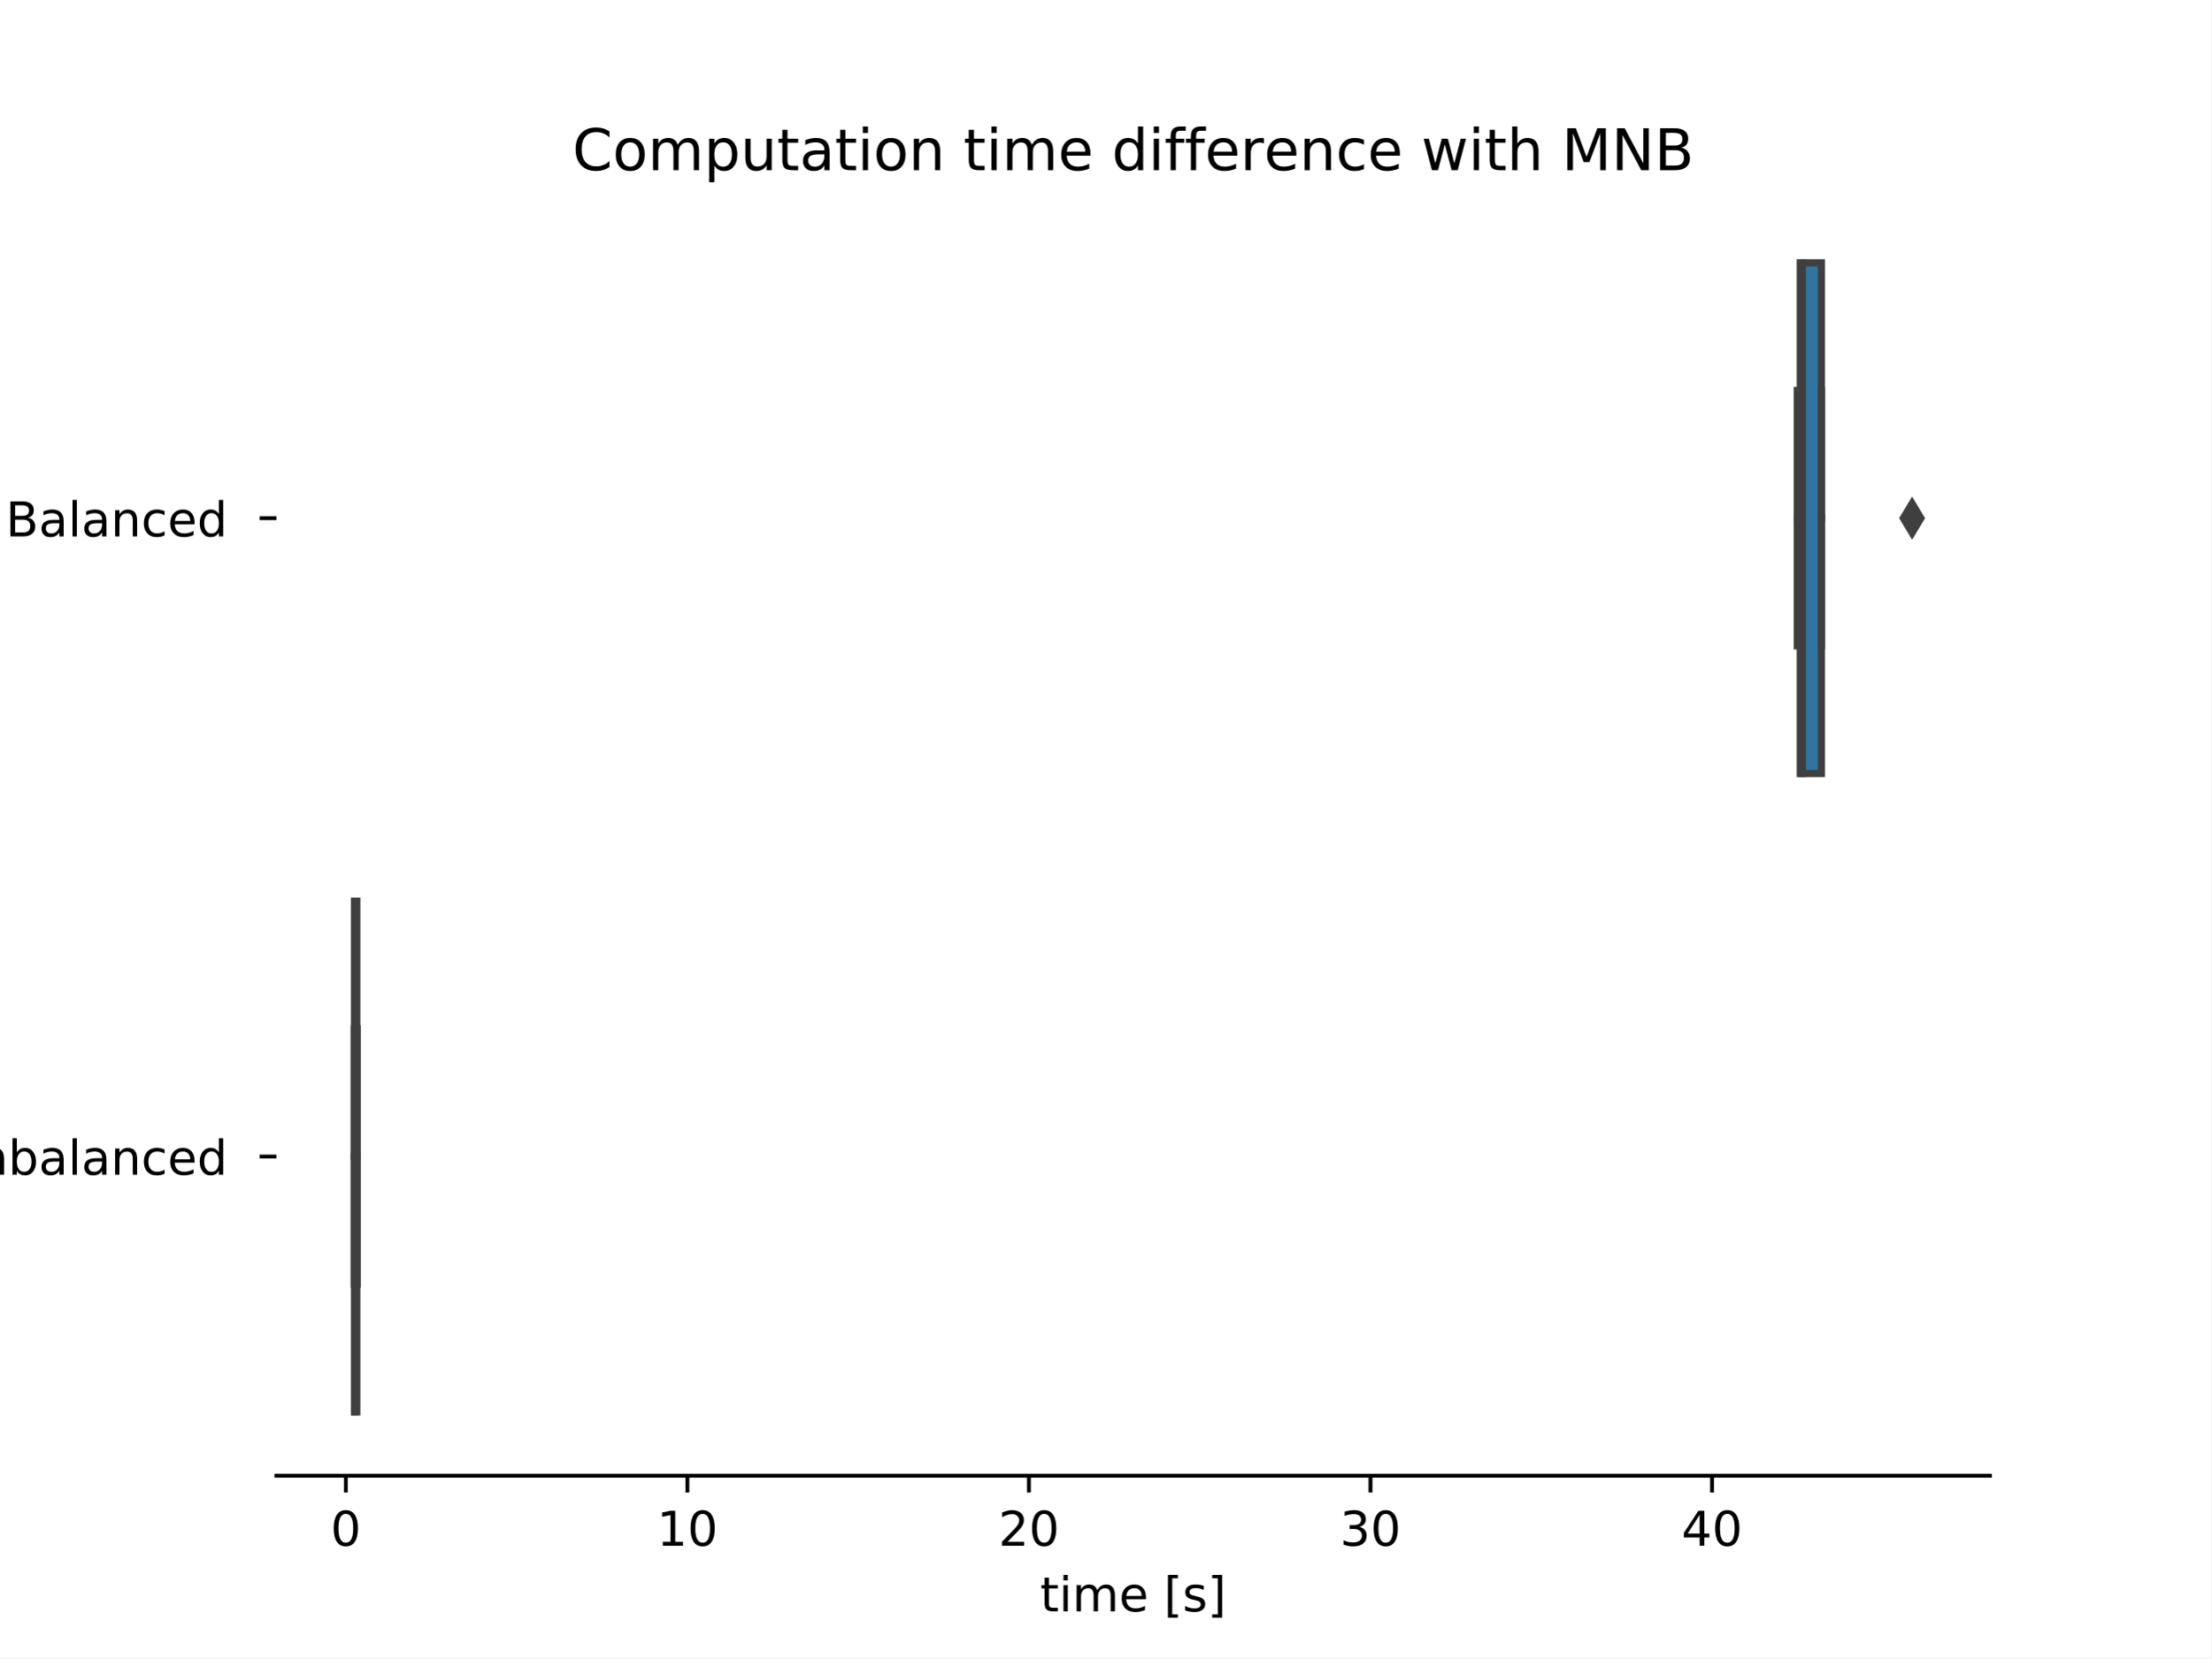
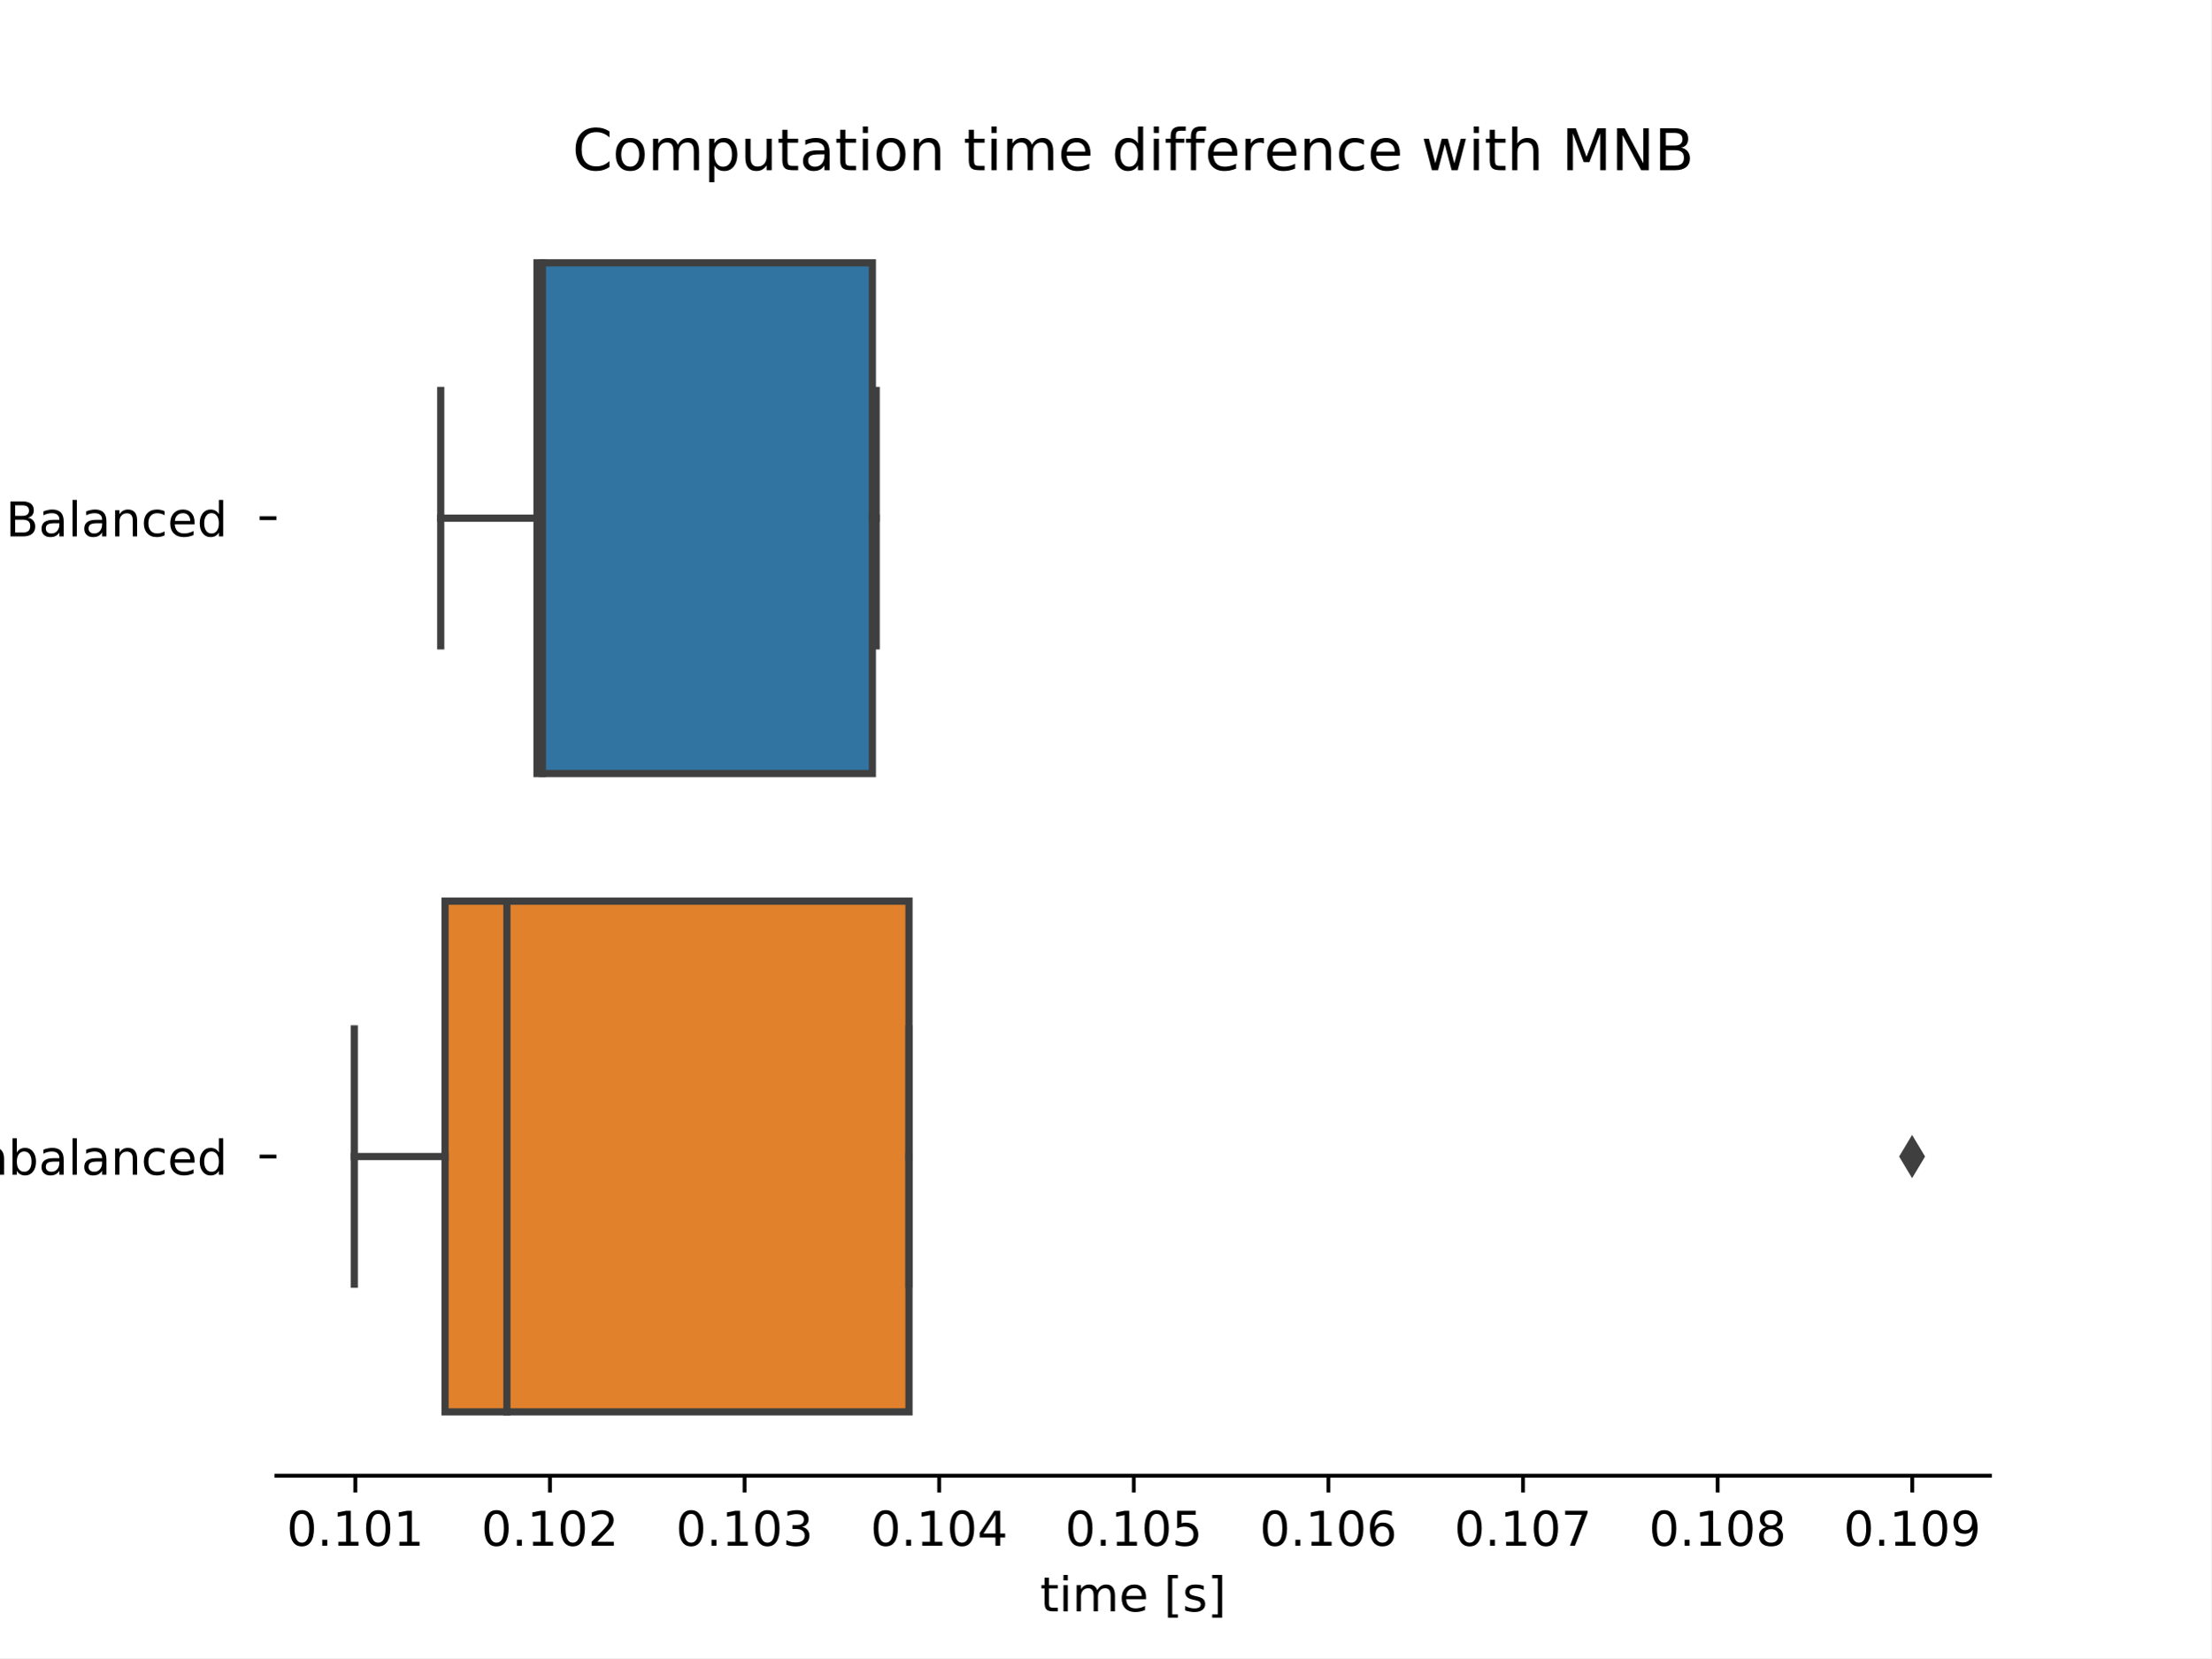
<svg xmlns="http://www.w3.org/2000/svg" xmlns:xlink="http://www.w3.org/1999/xlink" height="345.6pt" version="1.1" viewBox="0 0 460.8 345.6" width="460.8pt">
  <defs>
    <style type="text/css">
*{stroke-linecap:butt;stroke-linejoin:round;}
  </style>
  </defs>
  <g id="figure_1">
    <g id="patch_1">
      <path d="M 0 345.6  L 460.8 345.6  L 460.8 0  L 0 0  z " style="fill:#ffffff;" />
    </g>
    <g id="axes_1">
      <g id="patch_2">
        <path d="M 57.6 307.584  L 414.72 307.584  L 414.72 41.472  L 57.6 41.472  z " style="fill:#ffffff;" />
      </g>
      <g id="patch_3">
-         <path clip-path="url(#p1f0804ee75)" d="M 375.179 54.778  L 375.179 161.222  L 379.582 161.222  L 379.582 54.778  L 375.179 54.778  z " style="fill:#3274a1;stroke:#3f3f3f;stroke-linejoin:miter;stroke-width:1.5;" />
+         <path clip-path="url(#p0ab65f8c9f)" d="M 111.915 54.778  L 111.915 161.222  L 181.803 161.222  L 181.803 54.778  L 111.915 54.778  z " style="fill:#3274a1;stroke:#3f3f3f;stroke-linejoin:miter;stroke-width:1.5;" />
      </g>
      <g id="patch_4">
-         <path clip-path="url(#p1f0804ee75)" d="M 73.873 187.834  L 73.873 294.278  L 74.357 294.278  L 74.357 187.834  L 73.873 187.834  z " style="fill:#e1812c;stroke:#3f3f3f;stroke-linejoin:miter;stroke-width:1.5;" />
+         <path clip-path="url(#p0ab65f8c9f)" d="M 92.748 187.834  L 92.748 294.278  L 189.433 294.278  L 189.433 187.834  L 92.748 187.834  z " style="fill:#e1812c;stroke:#3f3f3f;stroke-linejoin:miter;stroke-width:1.5;" />
      </g>
      <g id="matplotlib.axis_1">
        <g id="xtick_1">
          <g id="line2d_1">
            <defs>
-               <path d="M 0 0  L 0 3.5  " id="m180f19e679" style="stroke:#000000;stroke-width:0.8;" />
-             </defs>
-             <g>
-               <use style="stroke:#000000;stroke-width:0.8;" x="72.07" xlink:href="#m180f19e679" y="307.584" />
+               <path d="M 0 0  L 0 3.5  " id="me45cac299e" style="stroke:#000000;stroke-width:0.8;" />
+             </defs>
+             <g>
+               <use style="stroke:#000000;stroke-width:0.8;" x="74.043" xlink:href="#me45cac299e" y="307.584" />
            </g>
          </g>
          <g id="text_1">
            <defs>
              <path d="M 31.781 66.406  Q 24.172 66.406 20.328 58.906  Q 16.5 51.422 16.5 36.375  Q 16.5 21.391 20.328 13.891  Q 24.172 6.391 31.781 6.391  Q 39.453 6.391 43.281 13.891  Q 47.125 21.391 47.125 36.375  Q 47.125 51.422 43.281 58.906  Q 39.453 66.406 31.781 66.406  z M 31.781 74.219  Q 44.047 74.219 50.516 64.516  Q 56.984 54.828 56.984 36.375  Q 56.984 17.969 50.516 8.266  Q 44.047 -1.422 31.781 -1.422  Q 19.531 -1.422 13.062 8.266  Q 6.594 17.969 6.594 36.375  Q 6.594 54.828 13.062 64.516  Q 19.531 74.219 31.781 74.219  z " id="DejaVuSans-48" />
-             </defs>
-             <g transform="translate(68.889 322.1824)scale(0.1 -0.1)">
-               <use xlink:href="#DejaVuSans-48" />
+               <path d="M 10.688 12.406  L 21 12.406  L 21 0  L 10.688 0  z " id="DejaVuSans-46" />
+               <path d="M 12.406 8.297  L 28.516 8.297  L 28.516 63.922  L 10.984 60.406  L 10.984 69.391  L 28.422 72.906  L 38.281 72.906  L 38.281 8.297  L 54.391 8.297  L 54.391 0  L 12.406 0  z " id="DejaVuSans-49" />
+             </defs>
+             <g transform="translate(59.72855 322.1824)scale(0.1 -0.1)">
+               <use xlink:href="#DejaVuSans-48" />
+               <use x="63.623" xlink:href="#DejaVuSans-46" />
+               <use x="95.41" xlink:href="#DejaVuSans-49" />
+               <use x="159.033" xlink:href="#DejaVuSans-48" />
+               <use x="222.656" xlink:href="#DejaVuSans-49" />
            </g>
          </g>
        </g>
        <g id="xtick_2">
          <g id="line2d_2">
            <g>
-               <use style="stroke:#000000;stroke-width:0.8;" x="143.251" xlink:href="#m180f19e679" y="307.584" />
+               <use style="stroke:#000000;stroke-width:0.8;" x="114.603" xlink:href="#me45cac299e" y="307.584" />
            </g>
          </g>
          <g id="text_2">
            <defs>
-               <path d="M 12.406 8.297  L 28.516 8.297  L 28.516 63.922  L 10.984 60.406  L 10.984 69.391  L 28.422 72.906  L 38.281 72.906  L 38.281 8.297  L 54.391 8.297  L 54.391 0  L 12.406 0  z " id="DejaVuSans-49" />
-             </defs>
-             <g transform="translate(136.8886 322.1824)scale(0.1 -0.1)">
-               <use xlink:href="#DejaVuSans-49" />
-               <use x="63.623" xlink:href="#DejaVuSans-48" />
+               <path d="M 19.188 8.297  L 53.609 8.297  L 53.609 0  L 7.328 0  L 7.328 8.297  Q 12.938 14.109 22.625 23.891  Q 32.328 33.688 34.812 36.531  Q 39.547 41.844 41.422 45.531  Q 43.312 49.219 43.312 52.781  Q 43.312 58.594 39.234 62.25  Q 35.156 65.922 28.609 65.922  Q 23.969 65.922 18.812 64.312  Q 13.672 62.703 7.812 59.422  L 7.812 69.391  Q 13.766 71.781 18.938 73  Q 24.125 74.219 28.422 74.219  Q 39.75 74.219 46.484 68.547  Q 53.219 62.891 53.219 53.422  Q 53.219 48.922 51.531 44.891  Q 49.859 40.875 45.406 35.406  Q 44.188 33.984 37.641 27.219  Q 31.109 20.453 19.188 8.297  z " id="DejaVuSans-50" />
+             </defs>
+             <g transform="translate(100.2891 322.1824)scale(0.1 -0.1)">
+               <use xlink:href="#DejaVuSans-48" />
+               <use x="63.623" xlink:href="#DejaVuSans-46" />
+               <use x="95.41" xlink:href="#DejaVuSans-49" />
+               <use x="159.033" xlink:href="#DejaVuSans-48" />
+               <use x="222.656" xlink:href="#DejaVuSans-50" />
            </g>
          </g>
        </g>
        <g id="xtick_3">
          <g id="line2d_3">
            <g>
-               <use style="stroke:#000000;stroke-width:0.8;" x="214.432" xlink:href="#m180f19e679" y="307.584" />
+               <use style="stroke:#000000;stroke-width:0.8;" x="155.164" xlink:href="#me45cac299e" y="307.584" />
            </g>
          </g>
          <g id="text_3">
            <defs>
-               <path d="M 19.188 8.297  L 53.609 8.297  L 53.609 0  L 7.328 0  L 7.328 8.297  Q 12.938 14.109 22.625 23.891  Q 32.328 33.688 34.812 36.531  Q 39.547 41.844 41.422 45.531  Q 43.312 49.219 43.312 52.781  Q 43.312 58.594 39.234 62.25  Q 35.156 65.922 28.609 65.922  Q 23.969 65.922 18.812 64.312  Q 13.672 62.703 7.812 59.422  L 7.812 69.391  Q 13.766 71.781 18.938 73  Q 24.125 74.219 28.422 74.219  Q 39.75 74.219 46.484 68.547  Q 53.219 62.891 53.219 53.422  Q 53.219 48.922 51.531 44.891  Q 49.859 40.875 45.406 35.406  Q 44.188 33.984 37.641 27.219  Q 31.109 20.453 19.188 8.297  z " id="DejaVuSans-50" />
-             </defs>
-             <g transform="translate(208.0695 322.1824)scale(0.1 -0.1)">
-               <use xlink:href="#DejaVuSans-50" />
-               <use x="63.623" xlink:href="#DejaVuSans-48" />
+               <path d="M 40.578 39.312  Q 47.656 37.797 51.625 33  Q 55.609 28.219 55.609 21.188  Q 55.609 10.406 48.188 4.484  Q 40.766 -1.422 27.094 -1.422  Q 22.516 -1.422 17.656 -0.516  Q 12.797 0.391 7.625 2.203  L 7.625 11.719  Q 11.719 9.328 16.594 8.109  Q 21.484 6.891 26.812 6.891  Q 36.078 6.891 40.938 10.547  Q 45.797 14.203 45.797 21.188  Q 45.797 27.641 41.281 31.266  Q 36.766 34.906 28.719 34.906  L 20.219 34.906  L 20.219 43.016  L 29.109 43.016  Q 36.375 43.016 40.234 45.922  Q 44.094 48.828 44.094 54.297  Q 44.094 59.906 40.109 62.906  Q 36.141 65.922 28.719 65.922  Q 24.656 65.922 20.016 65.031  Q 15.375 64.156 9.812 62.312  L 9.812 71.094  Q 15.438 72.656 20.344 73.438  Q 25.25 74.219 29.594 74.219  Q 40.828 74.219 47.359 69.109  Q 53.906 64.016 53.906 55.328  Q 53.906 49.266 50.438 45.094  Q 46.969 40.922 40.578 39.312  z " id="DejaVuSans-51" />
+             </defs>
+             <g transform="translate(140.8497 322.1824)scale(0.1 -0.1)">
+               <use xlink:href="#DejaVuSans-48" />
+               <use x="63.623" xlink:href="#DejaVuSans-46" />
+               <use x="95.41" xlink:href="#DejaVuSans-49" />
+               <use x="159.033" xlink:href="#DejaVuSans-48" />
+               <use x="222.656" xlink:href="#DejaVuSans-51" />
            </g>
          </g>
        </g>
        <g id="xtick_4">
          <g id="line2d_4">
            <g>
-               <use style="stroke:#000000;stroke-width:0.8;" x="285.613" xlink:href="#m180f19e679" y="307.584" />
+               <use style="stroke:#000000;stroke-width:0.8;" x="195.724" xlink:href="#me45cac299e" y="307.584" />
            </g>
          </g>
          <g id="text_4">
            <defs>
-               <path d="M 40.578 39.312  Q 47.656 37.797 51.625 33  Q 55.609 28.219 55.609 21.188  Q 55.609 10.406 48.188 4.484  Q 40.766 -1.422 27.094 -1.422  Q 22.516 -1.422 17.656 -0.516  Q 12.797 0.391 7.625 2.203  L 7.625 11.719  Q 11.719 9.328 16.594 8.109  Q 21.484 6.891 26.812 6.891  Q 36.078 6.891 40.938 10.547  Q 45.797 14.203 45.797 21.188  Q 45.797 27.641 41.281 31.266  Q 36.766 34.906 28.719 34.906  L 20.219 34.906  L 20.219 43.016  L 29.109 43.016  Q 36.375 43.016 40.234 45.922  Q 44.094 48.828 44.094 54.297  Q 44.094 59.906 40.109 62.906  Q 36.141 65.922 28.719 65.922  Q 24.656 65.922 20.016 65.031  Q 15.375 64.156 9.812 62.312  L 9.812 71.094  Q 15.438 72.656 20.344 73.438  Q 25.25 74.219 29.594 74.219  Q 40.828 74.219 47.359 69.109  Q 53.906 64.016 53.906 55.328  Q 53.906 49.266 50.438 45.094  Q 46.969 40.922 40.578 39.312  z " id="DejaVuSans-51" />
-             </defs>
-             <g transform="translate(279.2503 322.1824)scale(0.1 -0.1)">
-               <use xlink:href="#DejaVuSans-51" />
-               <use x="63.623" xlink:href="#DejaVuSans-48" />
+               <path d="M 37.797 64.312  L 12.891 25.391  L 37.797 25.391  z M 35.203 72.906  L 47.609 72.906  L 47.609 25.391  L 58.016 25.391  L 58.016 17.188  L 47.609 17.188  L 47.609 0  L 37.797 0  L 37.797 17.188  L 4.891 17.188  L 4.891 26.703  z " id="DejaVuSans-52" />
+             </defs>
+             <g transform="translate(181.4103 322.1824)scale(0.1 -0.1)">
+               <use xlink:href="#DejaVuSans-48" />
+               <use x="63.623" xlink:href="#DejaVuSans-46" />
+               <use x="95.41" xlink:href="#DejaVuSans-49" />
+               <use x="159.033" xlink:href="#DejaVuSans-48" />
+               <use x="222.656" xlink:href="#DejaVuSans-52" />
            </g>
          </g>
        </g>
        <g id="xtick_5">
          <g id="line2d_5">
            <g>
-               <use style="stroke:#000000;stroke-width:0.8;" x="356.794" xlink:href="#m180f19e679" y="307.584" />
+               <use style="stroke:#000000;stroke-width:0.8;" x="236.285" xlink:href="#me45cac299e" y="307.584" />
            </g>
          </g>
          <g id="text_5">
            <defs>
-               <path d="M 37.797 64.312  L 12.891 25.391  L 37.797 25.391  z M 35.203 72.906  L 47.609 72.906  L 47.609 25.391  L 58.016 25.391  L 58.016 17.188  L 47.609 17.188  L 47.609 0  L 37.797 0  L 37.797 17.188  L 4.891 17.188  L 4.891 26.703  z " id="DejaVuSans-52" />
-             </defs>
-             <g transform="translate(350.4312 322.1824)scale(0.1 -0.1)">
-               <use xlink:href="#DejaVuSans-52" />
-               <use x="63.623" xlink:href="#DejaVuSans-48" />
-             </g>
-           </g>
-         </g>
-         <g id="text_6">
+               <path d="M 10.797 72.906  L 49.516 72.906  L 49.516 64.594  L 19.828 64.594  L 19.828 46.734  Q 21.969 47.469 24.109 47.828  Q 26.266 48.188 28.422 48.188  Q 40.625 48.188 47.75 41.5  Q 54.891 34.812 54.891 23.391  Q 54.891 11.625 47.562 5.094  Q 40.234 -1.422 26.906 -1.422  Q 22.312 -1.422 17.547 -0.641  Q 12.797 0.141 7.719 1.703  L 7.719 11.625  Q 12.109 9.234 16.797 8.062  Q 21.484 6.891 26.703 6.891  Q 35.156 6.891 40.078 11.328  Q 45.016 15.766 45.016 23.391  Q 45.016 31 40.078 35.438  Q 35.156 39.891 26.703 39.891  Q 22.75 39.891 18.812 39.016  Q 14.891 38.141 10.797 36.281  z " id="DejaVuSans-53" />
+             </defs>
+             <g transform="translate(221.9709 322.1824)scale(0.1 -0.1)">
+               <use xlink:href="#DejaVuSans-48" />
+               <use x="63.623" xlink:href="#DejaVuSans-46" />
+               <use x="95.41" xlink:href="#DejaVuSans-49" />
+               <use x="159.033" xlink:href="#DejaVuSans-48" />
+               <use x="222.656" xlink:href="#DejaVuSans-53" />
+             </g>
+           </g>
+         </g>
+         <g id="xtick_6">
+           <g id="line2d_6">
+             <g>
+               <use style="stroke:#000000;stroke-width:0.8;" x="276.846" xlink:href="#me45cac299e" y="307.584" />
+             </g>
+           </g>
+           <g id="text_6">
+             <defs>
+               <path d="M 33.016 40.375  Q 26.375 40.375 22.484 35.828  Q 18.609 31.297 18.609 23.391  Q 18.609 15.531 22.484 10.953  Q 26.375 6.391 33.016 6.391  Q 39.656 6.391 43.531 10.953  Q 47.406 15.531 47.406 23.391  Q 47.406 31.297 43.531 35.828  Q 39.656 40.375 33.016 40.375  z M 52.594 71.297  L 52.594 62.312  Q 48.875 64.062 45.094 64.984  Q 41.312 65.922 37.594 65.922  Q 27.828 65.922 22.672 59.328  Q 17.531 52.734 16.797 39.406  Q 19.672 43.656 24.016 45.922  Q 28.375 48.188 33.594 48.188  Q 44.578 48.188 50.953 41.516  Q 57.328 34.859 57.328 23.391  Q 57.328 12.156 50.688 5.359  Q 44.047 -1.422 33.016 -1.422  Q 20.359 -1.422 13.672 8.266  Q 6.984 17.969 6.984 36.375  Q 6.984 53.656 15.188 63.938  Q 23.391 74.219 37.203 74.219  Q 40.922 74.219 44.703 73.484  Q 48.484 72.75 52.594 71.297  z " id="DejaVuSans-54" />
+             </defs>
+             <g transform="translate(262.5315 322.1824)scale(0.1 -0.1)">
+               <use xlink:href="#DejaVuSans-48" />
+               <use x="63.623" xlink:href="#DejaVuSans-46" />
+               <use x="95.41" xlink:href="#DejaVuSans-49" />
+               <use x="159.033" xlink:href="#DejaVuSans-48" />
+               <use x="222.656" xlink:href="#DejaVuSans-54" />
+             </g>
+           </g>
+         </g>
+         <g id="xtick_7">
+           <g id="line2d_7">
+             <g>
+               <use style="stroke:#000000;stroke-width:0.8;" x="317.406" xlink:href="#me45cac299e" y="307.584" />
+             </g>
+           </g>
+           <g id="text_7">
+             <defs>
+               <path d="M 8.203 72.906  L 55.078 72.906  L 55.078 68.703  L 28.609 0  L 18.312 0  L 43.219 64.594  L 8.203 64.594  z " id="DejaVuSans-55" />
+             </defs>
+             <g transform="translate(303.092 322.1824)scale(0.1 -0.1)">
+               <use xlink:href="#DejaVuSans-48" />
+               <use x="63.623" xlink:href="#DejaVuSans-46" />
+               <use x="95.41" xlink:href="#DejaVuSans-49" />
+               <use x="159.033" xlink:href="#DejaVuSans-48" />
+               <use x="222.656" xlink:href="#DejaVuSans-55" />
+             </g>
+           </g>
+         </g>
+         <g id="xtick_8">
+           <g id="line2d_8">
+             <g>
+               <use style="stroke:#000000;stroke-width:0.8;" x="357.967" xlink:href="#me45cac299e" y="307.584" />
+             </g>
+           </g>
+           <g id="text_8">
+             <defs>
+               <path d="M 31.781 34.625  Q 24.75 34.625 20.719 30.859  Q 16.703 27.094 16.703 20.516  Q 16.703 13.922 20.719 10.156  Q 24.75 6.391 31.781 6.391  Q 38.812 6.391 42.859 10.172  Q 46.922 13.969 46.922 20.516  Q 46.922 27.094 42.891 30.859  Q 38.875 34.625 31.781 34.625  z M 21.922 38.812  Q 15.578 40.375 12.031 44.719  Q 8.5 49.078 8.5 55.328  Q 8.5 64.062 14.719 69.141  Q 20.953 74.219 31.781 74.219  Q 42.672 74.219 48.875 69.141  Q 55.078 64.062 55.078 55.328  Q 55.078 49.078 51.531 44.719  Q 48 40.375 41.703 38.812  Q 48.828 37.156 52.797 32.312  Q 56.781 27.484 56.781 20.516  Q 56.781 9.906 50.312 4.234  Q 43.844 -1.422 31.781 -1.422  Q 19.734 -1.422 13.25 4.234  Q 6.781 9.906 6.781 20.516  Q 6.781 27.484 10.781 32.312  Q 14.797 37.156 21.922 38.812  z M 18.312 54.391  Q 18.312 48.734 21.844 45.562  Q 25.391 42.391 31.781 42.391  Q 38.141 42.391 41.719 45.562  Q 45.312 48.734 45.312 54.391  Q 45.312 60.062 41.719 63.234  Q 38.141 66.406 31.781 66.406  Q 25.391 66.406 21.844 63.234  Q 18.312 60.062 18.312 54.391  z " id="DejaVuSans-56" />
+             </defs>
+             <g transform="translate(343.6526 322.1824)scale(0.1 -0.1)">
+               <use xlink:href="#DejaVuSans-48" />
+               <use x="63.623" xlink:href="#DejaVuSans-46" />
+               <use x="95.41" xlink:href="#DejaVuSans-49" />
+               <use x="159.033" xlink:href="#DejaVuSans-48" />
+               <use x="222.656" xlink:href="#DejaVuSans-56" />
+             </g>
+           </g>
+         </g>
+         <g id="xtick_9">
+           <g id="line2d_9">
+             <g>
+               <use style="stroke:#000000;stroke-width:0.8;" x="398.527" xlink:href="#me45cac299e" y="307.584" />
+             </g>
+           </g>
+           <g id="text_9">
+             <defs>
+               <path d="M 10.984 1.516  L 10.984 10.5  Q 14.703 8.734 18.5 7.812  Q 22.312 6.891 25.984 6.891  Q 35.75 6.891 40.891 13.453  Q 46.047 20.016 46.781 33.406  Q 43.953 29.203 39.594 26.953  Q 35.25 24.703 29.984 24.703  Q 19.047 24.703 12.672 31.312  Q 6.297 37.938 6.297 49.422  Q 6.297 60.641 12.938 67.422  Q 19.578 74.219 30.609 74.219  Q 43.266 74.219 49.922 64.516  Q 56.594 54.828 56.594 36.375  Q 56.594 19.141 48.406 8.859  Q 40.234 -1.422 26.422 -1.422  Q 22.703 -1.422 18.891 -0.688  Q 15.094 0.047 10.984 1.516  z M 30.609 32.422  Q 37.25 32.422 41.125 36.953  Q 45.016 41.5 45.016 49.422  Q 45.016 57.281 41.125 61.844  Q 37.25 66.406 30.609 66.406  Q 23.969 66.406 20.094 61.844  Q 16.219 57.281 16.219 49.422  Q 16.219 41.5 20.094 36.953  Q 23.969 32.422 30.609 32.422  z " id="DejaVuSans-57" />
+             </defs>
+             <g transform="translate(384.2132 322.1824)scale(0.1 -0.1)">
+               <use xlink:href="#DejaVuSans-48" />
+               <use x="63.623" xlink:href="#DejaVuSans-46" />
+               <use x="95.41" xlink:href="#DejaVuSans-49" />
+               <use x="159.033" xlink:href="#DejaVuSans-48" />
+               <use x="222.656" xlink:href="#DejaVuSans-57" />
+             </g>
+           </g>
+         </g>
+         <g id="text_10">
          <defs>
            <path d="M 18.312 70.219  L 18.312 54.688  L 36.812 54.688  L 36.812 47.703  L 18.312 47.703  L 18.312 18.016  Q 18.312 11.328 20.141 9.422  Q 21.969 7.516 27.594 7.516  L 36.812 7.516  L 36.812 0  L 27.594 0  Q 17.188 0 13.234 3.875  Q 9.281 7.766 9.281 18.016  L 9.281 47.703  L 2.688 47.703  L 2.688 54.688  L 9.281 54.688  L 9.281 70.219  z " id="DejaVuSans-116" />
            <path d="M 9.422 54.688  L 18.406 54.688  L 18.406 0  L 9.422 0  z M 9.422 75.984  L 18.406 75.984  L 18.406 64.594  L 9.422 64.594  z " id="DejaVuSans-105" />
            <path d="M 52 44.188  Q 55.375 50.25 60.062 53.125  Q 64.75 56 71.094 56  Q 79.641 56 84.281 50.016  Q 88.922 44.047 88.922 33.016  L 88.922 0  L 79.891 0  L 79.891 32.719  Q 79.891 40.578 77.094 44.375  Q 74.312 48.188 68.609 48.188  Q 61.625 48.188 57.562 43.547  Q 53.516 38.922 53.516 30.906  L 53.516 0  L 44.484 0  L 44.484 32.719  Q 44.484 40.625 41.703 44.406  Q 38.922 48.188 33.109 48.188  Q 26.219 48.188 22.156 43.531  Q 18.109 38.875 18.109 30.906  L 18.109 0  L 9.078 0  L 9.078 54.688  L 18.109 54.688  L 18.109 46.188  Q 21.188 51.219 25.484 53.609  Q 29.781 56 35.688 56  Q 41.656 56 45.828 52.969  Q 50 49.953 52 44.188  z " id="DejaVuSans-109" />
            <path d="M 56.203 29.594  L 56.203 25.203  L 14.891 25.203  Q 15.484 15.922 20.484 11.062  Q 25.484 6.203 34.422 6.203  Q 39.594 6.203 44.453 7.469  Q 49.312 8.734 54.109 11.281  L 54.109 2.781  Q 49.266 0.734 44.188 -0.344  Q 39.109 -1.422 33.891 -1.422  Q 20.797 -1.422 13.156 6.188  Q 5.516 13.812 5.516 26.812  Q 5.516 40.234 12.766 48.109  Q 20.016 56 32.328 56  Q 43.359 56 49.781 48.891  Q 56.203 41.797 56.203 29.594  z M 47.219 32.234  Q 47.125 39.594 43.094 43.984  Q 39.062 48.391 32.422 48.391  Q 24.906 48.391 20.391 44.141  Q 15.875 39.891 15.188 32.172  z " id="DejaVuSans-101" />
            <path id="DejaVuSans-32" />
            <path d="M 8.594 75.984  L 29.297 75.984  L 29.297 69  L 17.578 69  L 17.578 -6.203  L 29.297 -6.203  L 29.297 -13.188  L 8.594 -13.188  z " id="DejaVuSans-91" />
            <path d="M 44.281 53.078  L 44.281 44.578  Q 40.484 46.531 36.375 47.5  Q 32.281 48.484 27.875 48.484  Q 21.188 48.484 17.844 46.438  Q 14.5 44.391 14.5 40.281  Q 14.5 37.156 16.891 35.375  Q 19.281 33.594 26.516 31.984  L 29.594 31.297  Q 39.156 29.25 43.188 25.516  Q 47.219 21.781 47.219 15.094  Q 47.219 7.469 41.188 3.016  Q 35.156 -1.422 24.609 -1.422  Q 20.219 -1.422 15.453 -0.562  Q 10.688 0.297 5.422 2  L 5.422 11.281  Q 10.406 8.688 15.234 7.391  Q 20.062 6.109 24.812 6.109  Q 31.156 6.109 34.562 8.281  Q 37.984 10.453 37.984 14.406  Q 37.984 18.062 35.516 20.016  Q 33.062 21.969 24.703 23.781  L 21.578 24.516  Q 13.234 26.266 9.516 29.906  Q 5.812 33.547 5.812 39.891  Q 5.812 47.609 11.281 51.797  Q 16.75 56 26.812 56  Q 31.781 56 36.172 55.266  Q 40.578 54.547 44.281 53.078  z " id="DejaVuSans-115" />
            <path d="M 30.422 75.984  L 30.422 -13.188  L 9.719 -13.188  L 9.719 -6.203  L 21.391 -6.203  L 21.391 69  L 9.719 69  L 9.719 75.984  z " id="DejaVuSans-93" />
          </defs>
          <g transform="translate(216.7686 335.8606)scale(0.1 -0.1)">
            <use xlink:href="#DejaVuSans-116" />
            <use x="39.209" xlink:href="#DejaVuSans-105" />
            <use x="66.992" xlink:href="#DejaVuSans-109" />
            <use x="164.404" xlink:href="#DejaVuSans-101" />
            <use x="225.928" xlink:href="#DejaVuSans-32" />
            <use x="257.715" xlink:href="#DejaVuSans-91" />
            <use x="296.729" xlink:href="#DejaVuSans-115" />
            <use x="348.828" xlink:href="#DejaVuSans-93" />
          </g>
        </g>
      </g>
      <g id="matplotlib.axis_2">
        <g id="ytick_1">
-           <g id="line2d_6">
-             <defs>
-               <path d="M 0 0  L -3.5 0  " id="m89edeea485" style="stroke:#000000;stroke-width:0.8;" />
-             </defs>
-             <g>
-               <use style="stroke:#000000;stroke-width:0.8;" x="57.6" xlink:href="#m89edeea485" y="108" />
-             </g>
-           </g>
-           <g id="text_7">
+           <g id="line2d_10">
+             <defs>
+               <path d="M 0 0  L -3.5 0  " id="mcdb0836042" style="stroke:#000000;stroke-width:0.8;" />
+             </defs>
+             <g>
+               <use style="stroke:#000000;stroke-width:0.8;" x="57.6" xlink:href="#mcdb0836042" y="108" />
+             </g>
+           </g>
+           <g id="text_11">
            <defs>
              <path d="M 19.672 34.812  L 19.672 8.109  L 35.5 8.109  Q 43.453 8.109 47.281 11.406  Q 51.125 14.703 51.125 21.484  Q 51.125 28.328 47.281 31.562  Q 43.453 34.812 35.5 34.812  z M 19.672 64.797  L 19.672 42.828  L 34.281 42.828  Q 41.5 42.828 45.031 45.531  Q 48.578 48.25 48.578 53.812  Q 48.578 59.328 45.031 62.062  Q 41.5 64.797 34.281 64.797  z M 9.812 72.906  L 35.016 72.906  Q 46.297 72.906 52.391 68.219  Q 58.5 63.531 58.5 54.891  Q 58.5 48.188 55.375 44.234  Q 52.25 40.281 46.188 39.312  Q 53.469 37.75 57.5 32.781  Q 61.531 27.828 61.531 20.406  Q 61.531 10.641 54.891 5.312  Q 48.25 0 35.984 0  L 9.812 0  z " id="DejaVuSans-66" />
              <path d="M 34.281 27.484  Q 23.391 27.484 19.188 25  Q 14.984 22.516 14.984 16.5  Q 14.984 11.719 18.141 8.906  Q 21.297 6.109 26.703 6.109  Q 34.188 6.109 38.703 11.406  Q 43.219 16.703 43.219 25.484  L 43.219 27.484  z M 52.203 31.203  L 52.203 0  L 43.219 0  L 43.219 8.297  Q 40.141 3.328 35.547 0.953  Q 30.953 -1.422 24.312 -1.422  Q 15.922 -1.422 10.953 3.297  Q 6 8.016 6 15.922  Q 6 25.141 12.172 29.828  Q 18.359 34.516 30.609 34.516  L 43.219 34.516  L 43.219 35.406  Q 43.219 41.609 39.141 45  Q 35.062 48.391 27.688 48.391  Q 23 48.391 18.547 47.266  Q 14.109 46.141 10.016 43.891  L 10.016 52.203  Q 14.938 54.109 19.578 55.047  Q 24.219 56 28.609 56  Q 40.484 56 46.344 49.844  Q 52.203 43.703 52.203 31.203  z " id="DejaVuSans-97" />
              <path d="M 9.422 75.984  L 18.406 75.984  L 18.406 0  L 9.422 0  z " id="DejaVuSans-108" />
              <path d="M 54.891 33.016  L 54.891 0  L 45.906 0  L 45.906 32.719  Q 45.906 40.484 42.875 44.328  Q 39.844 48.188 33.797 48.188  Q 26.516 48.188 22.312 43.547  Q 18.109 38.922 18.109 30.906  L 18.109 0  L 9.078 0  L 9.078 54.688  L 18.109 54.688  L 18.109 46.188  Q 21.344 51.125 25.703 53.562  Q 30.078 56 35.797 56  Q 45.219 56 50.047 50.172  Q 54.891 44.344 54.891 33.016  z " id="DejaVuSans-110" />
              <path d="M 48.781 52.594  L 48.781 44.188  Q 44.969 46.297 41.141 47.344  Q 37.312 48.391 33.406 48.391  Q 24.656 48.391 19.812 42.844  Q 14.984 37.312 14.984 27.297  Q 14.984 17.281 19.812 11.734  Q 24.656 6.203 33.406 6.203  Q 37.312 6.203 41.141 7.25  Q 44.969 8.297 48.781 10.406  L 48.781 2.094  Q 45.016 0.344 40.984 -0.531  Q 36.969 -1.422 32.422 -1.422  Q 20.062 -1.422 12.781 6.344  Q 5.516 14.109 5.516 27.297  Q 5.516 40.672 12.859 48.328  Q 20.219 56 33.016 56  Q 37.156 56 41.109 55.141  Q 45.062 54.297 48.781 52.594  z " id="DejaVuSans-99" />
              <path d="M 45.406 46.391  L 45.406 75.984  L 54.391 75.984  L 54.391 0  L 45.406 0  L 45.406 8.203  Q 42.578 3.328 38.25 0.953  Q 33.938 -1.422 27.875 -1.422  Q 17.969 -1.422 11.734 6.484  Q 5.516 14.406 5.516 27.297  Q 5.516 40.188 11.734 48.094  Q 17.969 56 27.875 56  Q 33.938 56 38.25 53.625  Q 42.578 51.266 45.406 46.391  z M 14.797 27.297  Q 14.797 17.391 18.875 11.75  Q 22.953 6.109 30.078 6.109  Q 37.203 6.109 41.297 11.75  Q 45.406 17.391 45.406 27.297  Q 45.406 37.203 41.297 42.844  Q 37.203 48.484 30.078 48.484  Q 22.953 48.484 18.875 42.844  Q 14.797 37.203 14.797 27.297  z " id="DejaVuSans-100" />
            </defs>
            <g transform="translate(1.189062 111.7992)scale(0.1 -0.1)">
              <use xlink:href="#DejaVuSans-66" />
              <use x="68.604" xlink:href="#DejaVuSans-97" />
              <use x="129.883" xlink:href="#DejaVuSans-108" />
              <use x="157.666" xlink:href="#DejaVuSans-97" />
              <use x="218.945" xlink:href="#DejaVuSans-110" />
              <use x="282.324" xlink:href="#DejaVuSans-99" />
              <use x="337.305" xlink:href="#DejaVuSans-101" />
              <use x="398.828" xlink:href="#DejaVuSans-100" />
              <use x="462.305" xlink:href="#DejaVuSans-32" />
            </g>
          </g>
        </g>
        <g id="ytick_2">
-           <g id="line2d_7">
-             <g>
-               <use style="stroke:#000000;stroke-width:0.8;" x="57.6" xlink:href="#m89edeea485" y="241.056" />
-             </g>
-           </g>
-           <g id="text_8">
+           <g id="line2d_11">
+             <g>
+               <use style="stroke:#000000;stroke-width:0.8;" x="57.6" xlink:href="#mcdb0836042" y="241.056" />
+             </g>
+           </g>
+           <g id="text_12">
            <defs>
              <path d="M 9.812 72.906  L 19.672 72.906  L 19.672 0  L 9.812 0  z " id="DejaVuSans-73" />
              <path d="M 48.688 27.297  Q 48.688 37.203 44.609 42.844  Q 40.531 48.484 33.406 48.484  Q 26.266 48.484 22.188 42.844  Q 18.109 37.203 18.109 27.297  Q 18.109 17.391 22.188 11.75  Q 26.266 6.109 33.406 6.109  Q 40.531 6.109 44.609 11.75  Q 48.688 17.391 48.688 27.297  z M 18.109 46.391  Q 20.953 51.266 25.266 53.625  Q 29.594 56 35.594 56  Q 45.562 56 51.781 48.094  Q 58.016 40.188 58.016 27.297  Q 58.016 14.406 51.781 6.484  Q 45.562 -1.422 35.594 -1.422  Q 29.594 -1.422 25.266 0.953  Q 20.953 3.328 18.109 8.203  L 18.109 0  L 9.078 0  L 9.078 75.984  L 18.109 75.984  z " id="DejaVuSans-98" />
            </defs>
            <g transform="translate(-10.98906 244.8552)scale(0.1 -0.1)">
              <use xlink:href="#DejaVuSans-73" />
              <use x="29.492" xlink:href="#DejaVuSans-109" />
              <use x="126.904" xlink:href="#DejaVuSans-98" />
              <use x="190.381" xlink:href="#DejaVuSans-97" />
              <use x="251.66" xlink:href="#DejaVuSans-108" />
              <use x="279.443" xlink:href="#DejaVuSans-97" />
              <use x="340.723" xlink:href="#DejaVuSans-110" />
              <use x="404.102" xlink:href="#DejaVuSans-99" />
              <use x="459.082" xlink:href="#DejaVuSans-101" />
              <use x="520.605" xlink:href="#DejaVuSans-100" />
              <use x="584.082" xlink:href="#DejaVuSans-32" />
            </g>
          </g>
        </g>
      </g>
-       <g id="line2d_8">
-         <path clip-path="url(#p1f0804ee75)" d="M 375.179 108  L 374.566 108  " style="fill:none;stroke:#3f3f3f;stroke-linecap:square;stroke-width:1.5;" />
-       </g>
-       <g id="line2d_9">
-         <path clip-path="url(#p1f0804ee75)" d="M 379.582 108  L 379.582 108  " style="fill:none;stroke:#3f3f3f;stroke-linecap:square;stroke-width:1.5;" />
-       </g>
-       <g id="line2d_10">
-         <path clip-path="url(#p1f0804ee75)" d="M 374.566 81.389  L 374.566 134.611  " style="fill:none;stroke:#3f3f3f;stroke-linecap:square;stroke-width:1.5;" />
-       </g>
-       <g id="line2d_11">
-         <path clip-path="url(#p1f0804ee75)" d="M 379.582 81.389  L 379.582 134.611  " style="fill:none;stroke:#3f3f3f;stroke-linecap:square;stroke-width:1.5;" />
-       </g>
      <g id="line2d_12">
+         <path clip-path="url(#p0ab65f8c9f)" d="M 111.915 108  L 91.849 108  " style="fill:none;stroke:#3f3f3f;stroke-linecap:square;stroke-width:1.5;" />
+       </g>
+       <g id="line2d_13">
+         <path clip-path="url(#p0ab65f8c9f)" d="M 181.803 108  L 182.596 108  " style="fill:none;stroke:#3f3f3f;stroke-linecap:square;stroke-width:1.5;" />
+       </g>
+       <g id="line2d_14">
+         <path clip-path="url(#p0ab65f8c9f)" d="M 91.849 81.389  L 91.849 134.611  " style="fill:none;stroke:#3f3f3f;stroke-linecap:square;stroke-width:1.5;" />
+       </g>
+       <g id="line2d_15">
+         <path clip-path="url(#p0ab65f8c9f)" d="M 182.596 81.389  L 182.596 134.611  " style="fill:none;stroke:#3f3f3f;stroke-linecap:square;stroke-width:1.5;" />
+       </g>
+       <g id="line2d_16" />
+       <g id="line2d_17">
+         <path clip-path="url(#p0ab65f8c9f)" d="M 92.748 241.056  L 73.833 241.056  " style="fill:none;stroke:#3f3f3f;stroke-linecap:square;stroke-width:1.5;" />
+       </g>
+       <g id="line2d_18">
+         <path clip-path="url(#p0ab65f8c9f)" d="M 189.433 241.056  L 189.433 241.056  " style="fill:none;stroke:#3f3f3f;stroke-linecap:square;stroke-width:1.5;" />
+       </g>
+       <g id="line2d_19">
+         <path clip-path="url(#p0ab65f8c9f)" d="M 73.833 214.445  L 73.833 267.667  " style="fill:none;stroke:#3f3f3f;stroke-linecap:square;stroke-width:1.5;" />
+       </g>
+       <g id="line2d_20">
+         <path clip-path="url(#p0ab65f8c9f)" d="M 189.433 214.445  L 189.433 267.667  " style="fill:none;stroke:#3f3f3f;stroke-linecap:square;stroke-width:1.5;" />
+       </g>
+       <g id="line2d_21">
        <defs>
-           <path d="M -0 3.536  L 2.121 0  L -0 -3.536  L -2.121 -0  z " id="m5ae6238733" style="stroke:#3f3f3f;stroke-linejoin:miter;" />
+           <path d="M -0 3.536  L 2.121 0  L -0 -3.536  L -2.121 -0  z " id="mb5c78769ff" style="stroke:#3f3f3f;stroke-linejoin:miter;" />
        </defs>
-         <g clip-path="url(#p1f0804ee75)">
-           <use style="fill:#3f3f3f;stroke:#3f3f3f;stroke-linejoin:miter;" x="398.487" xlink:href="#m5ae6238733" y="108" />
-         </g>
-       </g>
-       <g id="line2d_13">
-         <path clip-path="url(#p1f0804ee75)" d="M 73.873 241.056  L 73.833 241.056  " style="fill:none;stroke:#3f3f3f;stroke-linecap:square;stroke-width:1.5;" />
-       </g>
-       <g id="line2d_14">
-         <path clip-path="url(#p1f0804ee75)" d="M 74.357 241.056  L 74.427 241.056  " style="fill:none;stroke:#3f3f3f;stroke-linecap:square;stroke-width:1.5;" />
-       </g>
-       <g id="line2d_15">
-         <path clip-path="url(#p1f0804ee75)" d="M 73.833 214.445  L 73.833 267.667  " style="fill:none;stroke:#3f3f3f;stroke-linecap:square;stroke-width:1.5;" />
-       </g>
-       <g id="line2d_16">
-         <path clip-path="url(#p1f0804ee75)" d="M 74.427 214.445  L 74.427 267.667  " style="fill:none;stroke:#3f3f3f;stroke-linecap:square;stroke-width:1.5;" />
-       </g>
-       <g id="line2d_17" />
-       <g id="line2d_18">
-         <path clip-path="url(#p1f0804ee75)" d="M 375.61 54.778  L 375.61 161.222  " style="fill:none;stroke:#3f3f3f;stroke-linecap:square;stroke-width:1.5;" />
-       </g>
-       <g id="line2d_19">
-         <path clip-path="url(#p1f0804ee75)" d="M 73.935 187.834  L 73.935 294.278  " style="fill:none;stroke:#3f3f3f;stroke-linecap:square;stroke-width:1.5;" />
+         <g clip-path="url(#p0ab65f8c9f)">
+           <use style="fill:#3f3f3f;stroke:#3f3f3f;stroke-linejoin:miter;" x="398.487" xlink:href="#mb5c78769ff" y="241.056" />
+         </g>
+       </g>
+       <g id="line2d_22">
+         <path clip-path="url(#p0ab65f8c9f)" d="M 113.037 54.778  L 113.037 161.222  " style="fill:none;stroke:#3f3f3f;stroke-linecap:square;stroke-width:1.5;" />
+       </g>
+       <g id="line2d_23">
+         <path clip-path="url(#p0ab65f8c9f)" d="M 105.639 187.834  L 105.639 294.278  " style="fill:none;stroke:#3f3f3f;stroke-linecap:square;stroke-width:1.5;" />
      </g>
      <g id="patch_5">
        <path d="M 57.6 307.584  L 414.72 307.584  " style="fill:none;stroke:#000000;stroke-linecap:square;stroke-linejoin:miter;stroke-width:0.8;" />
      </g>
-       <g id="text_9">
+       <g id="text_13">
        <defs>
          <path d="M 64.406 67.281  L 64.406 56.891  Q 59.422 61.531 53.781 63.812  Q 48.141 66.109 41.797 66.109  Q 29.297 66.109 22.656 58.469  Q 16.016 50.828 16.016 36.375  Q 16.016 21.969 22.656 14.328  Q 29.297 6.688 41.797 6.688  Q 48.141 6.688 53.781 8.984  Q 59.422 11.281 64.406 15.922  L 64.406 5.609  Q 59.234 2.094 53.438 0.328  Q 47.656 -1.422 41.219 -1.422  Q 24.656 -1.422 15.125 8.703  Q 5.609 18.844 5.609 36.375  Q 5.609 53.953 15.125 64.078  Q 24.656 74.219 41.219 74.219  Q 47.75 74.219 53.531 72.484  Q 59.328 70.75 64.406 67.281  z " id="DejaVuSans-67" />
          <path d="M 30.609 48.391  Q 23.391 48.391 19.188 42.75  Q 14.984 37.109 14.984 27.297  Q 14.984 17.484 19.156 11.844  Q 23.344 6.203 30.609 6.203  Q 37.797 6.203 41.984 11.859  Q 46.188 17.531 46.188 27.297  Q 46.188 37.016 41.984 42.703  Q 37.797 48.391 30.609 48.391  z M 30.609 56  Q 42.328 56 49.016 48.375  Q 55.719 40.766 55.719 27.297  Q 55.719 13.875 49.016 6.219  Q 42.328 -1.422 30.609 -1.422  Q 18.844 -1.422 12.172 6.219  Q 5.516 13.875 5.516 27.297  Q 5.516 40.766 12.172 48.375  Q 18.844 56 30.609 56  z " id="DejaVuSans-111" />
          <path d="M 18.109 8.203  L 18.109 -20.797  L 9.078 -20.797  L 9.078 54.688  L 18.109 54.688  L 18.109 46.391  Q 20.953 51.266 25.266 53.625  Q 29.594 56 35.594 56  Q 45.562 56 51.781 48.094  Q 58.016 40.188 58.016 27.297  Q 58.016 14.406 51.781 6.484  Q 45.562 -1.422 35.594 -1.422  Q 29.594 -1.422 25.266 0.953  Q 20.953 3.328 18.109 8.203  z M 48.688 27.297  Q 48.688 37.203 44.609 42.844  Q 40.531 48.484 33.406 48.484  Q 26.266 48.484 22.188 42.844  Q 18.109 37.203 18.109 27.297  Q 18.109 17.391 22.188 11.75  Q 26.266 6.109 33.406 6.109  Q 40.531 6.109 44.609 11.75  Q 48.688 17.391 48.688 27.297  z " id="DejaVuSans-112" />
          <path d="M 8.5 21.578  L 8.5 54.688  L 17.484 54.688  L 17.484 21.922  Q 17.484 14.156 20.5 10.266  Q 23.531 6.391 29.594 6.391  Q 36.859 6.391 41.078 11.031  Q 45.312 15.672 45.312 23.688  L 45.312 54.688  L 54.297 54.688  L 54.297 0  L 45.312 0  L 45.312 8.406  Q 42.047 3.422 37.719 1  Q 33.406 -1.422 27.688 -1.422  Q 18.266 -1.422 13.375 4.438  Q 8.5 10.297 8.5 21.578  z M 31.109 56  z " id="DejaVuSans-117" />
          <path d="M 37.109 75.984  L 37.109 68.5  L 28.516 68.5  Q 23.688 68.5 21.797 66.547  Q 19.922 64.594 19.922 59.516  L 19.922 54.688  L 34.719 54.688  L 34.719 47.703  L 19.922 47.703  L 19.922 0  L 10.891 0  L 10.891 47.703  L 2.297 47.703  L 2.297 54.688  L 10.891 54.688  L 10.891 58.5  Q 10.891 67.625 15.141 71.797  Q 19.391 75.984 28.609 75.984  z " id="DejaVuSans-102" />
          <path d="M 41.109 46.297  Q 39.594 47.172 37.812 47.578  Q 36.031 48 33.891 48  Q 26.266 48 22.188 43.047  Q 18.109 38.094 18.109 28.812  L 18.109 0  L 9.078 0  L 9.078 54.688  L 18.109 54.688  L 18.109 46.188  Q 20.953 51.172 25.484 53.578  Q 30.031 56 36.531 56  Q 37.453 56 38.578 55.875  Q 39.703 55.766 41.062 55.516  z " id="DejaVuSans-114" />
          <path d="M 4.203 54.688  L 13.188 54.688  L 24.422 12.016  L 35.594 54.688  L 46.188 54.688  L 57.422 12.016  L 68.609 54.688  L 77.594 54.688  L 63.281 0  L 52.688 0  L 40.922 44.828  L 29.109 0  L 18.5 0  z " id="DejaVuSans-119" />
          <path d="M 54.891 33.016  L 54.891 0  L 45.906 0  L 45.906 32.719  Q 45.906 40.484 42.875 44.328  Q 39.844 48.188 33.797 48.188  Q 26.516 48.188 22.312 43.547  Q 18.109 38.922 18.109 30.906  L 18.109 0  L 9.078 0  L 9.078 75.984  L 18.109 75.984  L 18.109 46.188  Q 21.344 51.125 25.703 53.562  Q 30.078 56 35.797 56  Q 45.219 56 50.047 50.172  Q 54.891 44.344 54.891 33.016  z " id="DejaVuSans-104" />
          <path d="M 9.812 72.906  L 24.516 72.906  L 43.109 23.297  L 61.812 72.906  L 76.516 72.906  L 76.516 0  L 66.891 0  L 66.891 64.016  L 48.094 14.016  L 38.188 14.016  L 19.391 64.016  L 19.391 0  L 9.812 0  z " id="DejaVuSans-77" />
          <path d="M 9.812 72.906  L 23.094 72.906  L 55.422 11.922  L 55.422 72.906  L 64.984 72.906  L 64.984 0  L 51.703 0  L 19.391 60.984  L 19.391 0  L 9.812 0  z " id="DejaVuSans-78" />
        </defs>
        <g transform="translate(119.2856 35.472)scale(0.12 -0.12)">
          <use xlink:href="#DejaVuSans-67" />
          <use x="69.824" xlink:href="#DejaVuSans-111" />
          <use x="131.006" xlink:href="#DejaVuSans-109" />
          <use x="228.418" xlink:href="#DejaVuSans-112" />
          <use x="291.895" xlink:href="#DejaVuSans-117" />
          <use x="355.273" xlink:href="#DejaVuSans-116" />
          <use x="394.482" xlink:href="#DejaVuSans-97" />
          <use x="455.762" xlink:href="#DejaVuSans-116" />
          <use x="494.971" xlink:href="#DejaVuSans-105" />
          <use x="522.754" xlink:href="#DejaVuSans-111" />
          <use x="583.936" xlink:href="#DejaVuSans-110" />
          <use x="647.314" xlink:href="#DejaVuSans-32" />
          <use x="679.102" xlink:href="#DejaVuSans-116" />
          <use x="718.311" xlink:href="#DejaVuSans-105" />
          <use x="746.094" xlink:href="#DejaVuSans-109" />
          <use x="843.506" xlink:href="#DejaVuSans-101" />
          <use x="905.029" xlink:href="#DejaVuSans-32" />
          <use x="936.816" xlink:href="#DejaVuSans-100" />
          <use x="1000.293" xlink:href="#DejaVuSans-105" />
          <use x="1028.076" xlink:href="#DejaVuSans-102" />
          <use x="1063.281" xlink:href="#DejaVuSans-102" />
          <use x="1098.486" xlink:href="#DejaVuSans-101" />
          <use x="1160.01" xlink:href="#DejaVuSans-114" />
          <use x="1201.092" xlink:href="#DejaVuSans-101" />
          <use x="1262.615" xlink:href="#DejaVuSans-110" />
          <use x="1325.994" xlink:href="#DejaVuSans-99" />
          <use x="1380.975" xlink:href="#DejaVuSans-101" />
          <use x="1442.498" xlink:href="#DejaVuSans-32" />
          <use x="1474.285" xlink:href="#DejaVuSans-119" />
          <use x="1556.072" xlink:href="#DejaVuSans-105" />
          <use x="1583.855" xlink:href="#DejaVuSans-116" />
          <use x="1623.064" xlink:href="#DejaVuSans-104" />
          <use x="1686.443" xlink:href="#DejaVuSans-32" />
          <use x="1718.23" xlink:href="#DejaVuSans-77" />
          <use x="1804.51" xlink:href="#DejaVuSans-78" />
          <use x="1879.314" xlink:href="#DejaVuSans-66" />
        </g>
      </g>
    </g>
  </g>
  <defs>
-     <clipPath id="p1f0804ee75">
+     <clipPath id="p0ab65f8c9f">
      <rect height="266.112" width="357.12" x="57.6" y="41.472" />
    </clipPath>
  </defs>
</svg>
